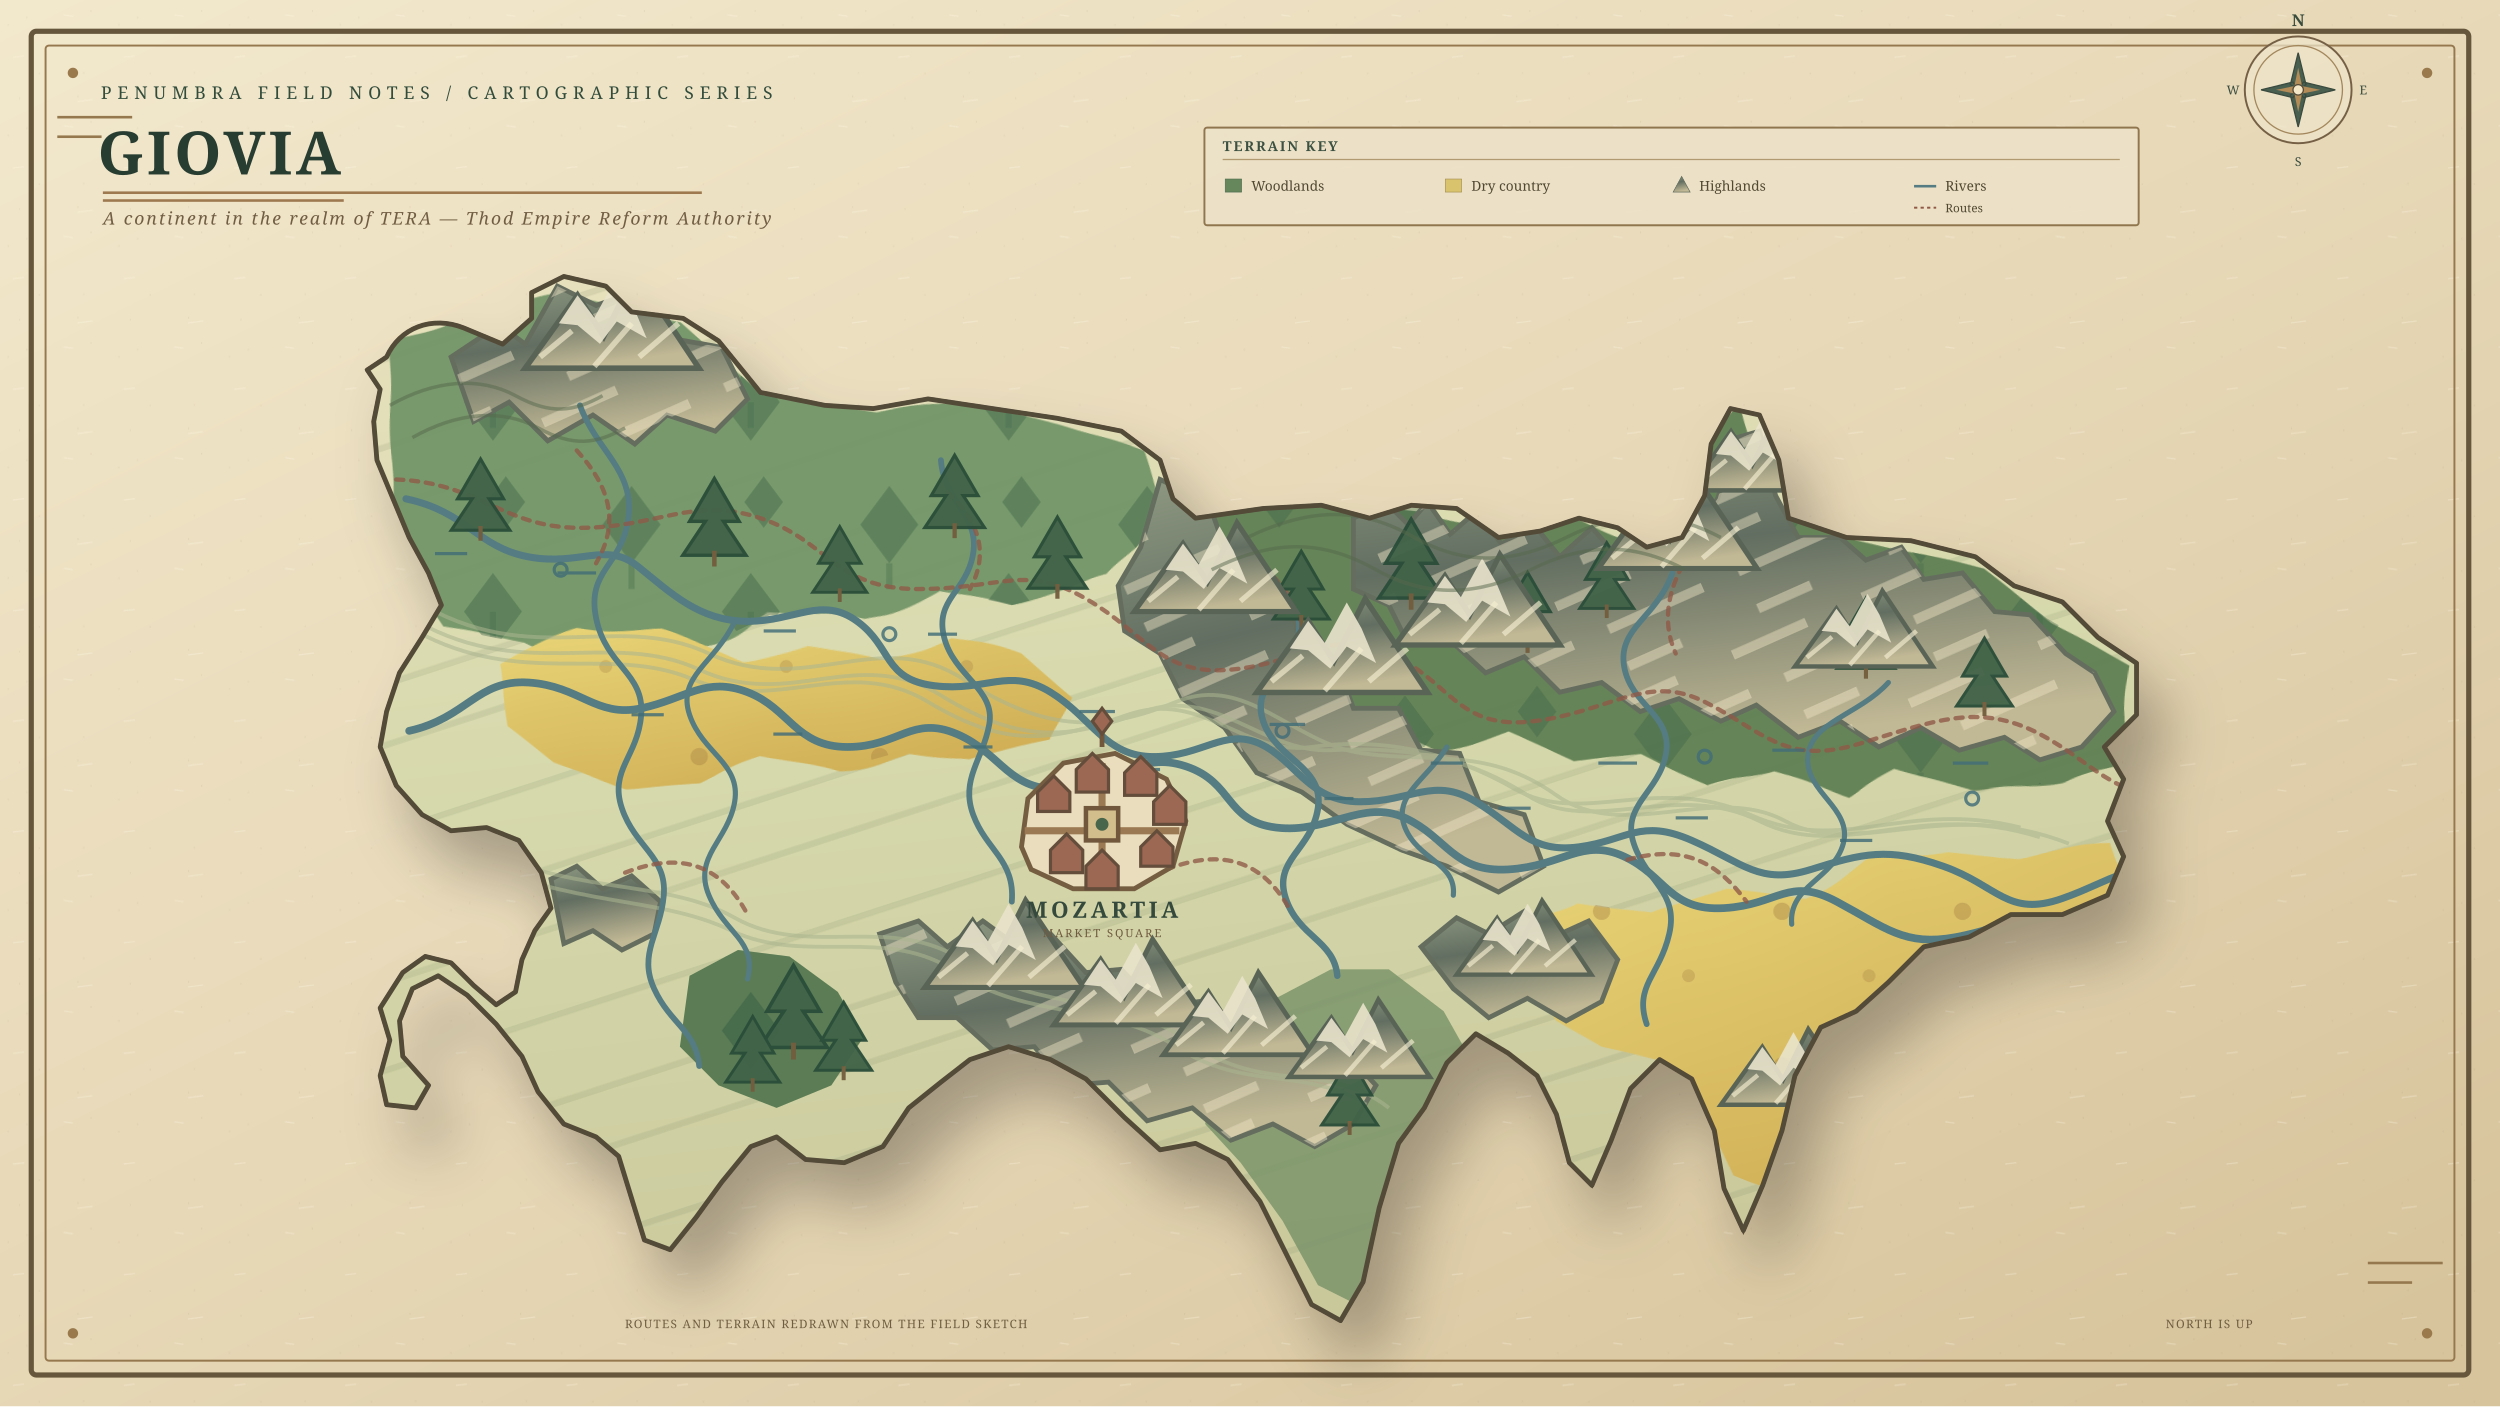
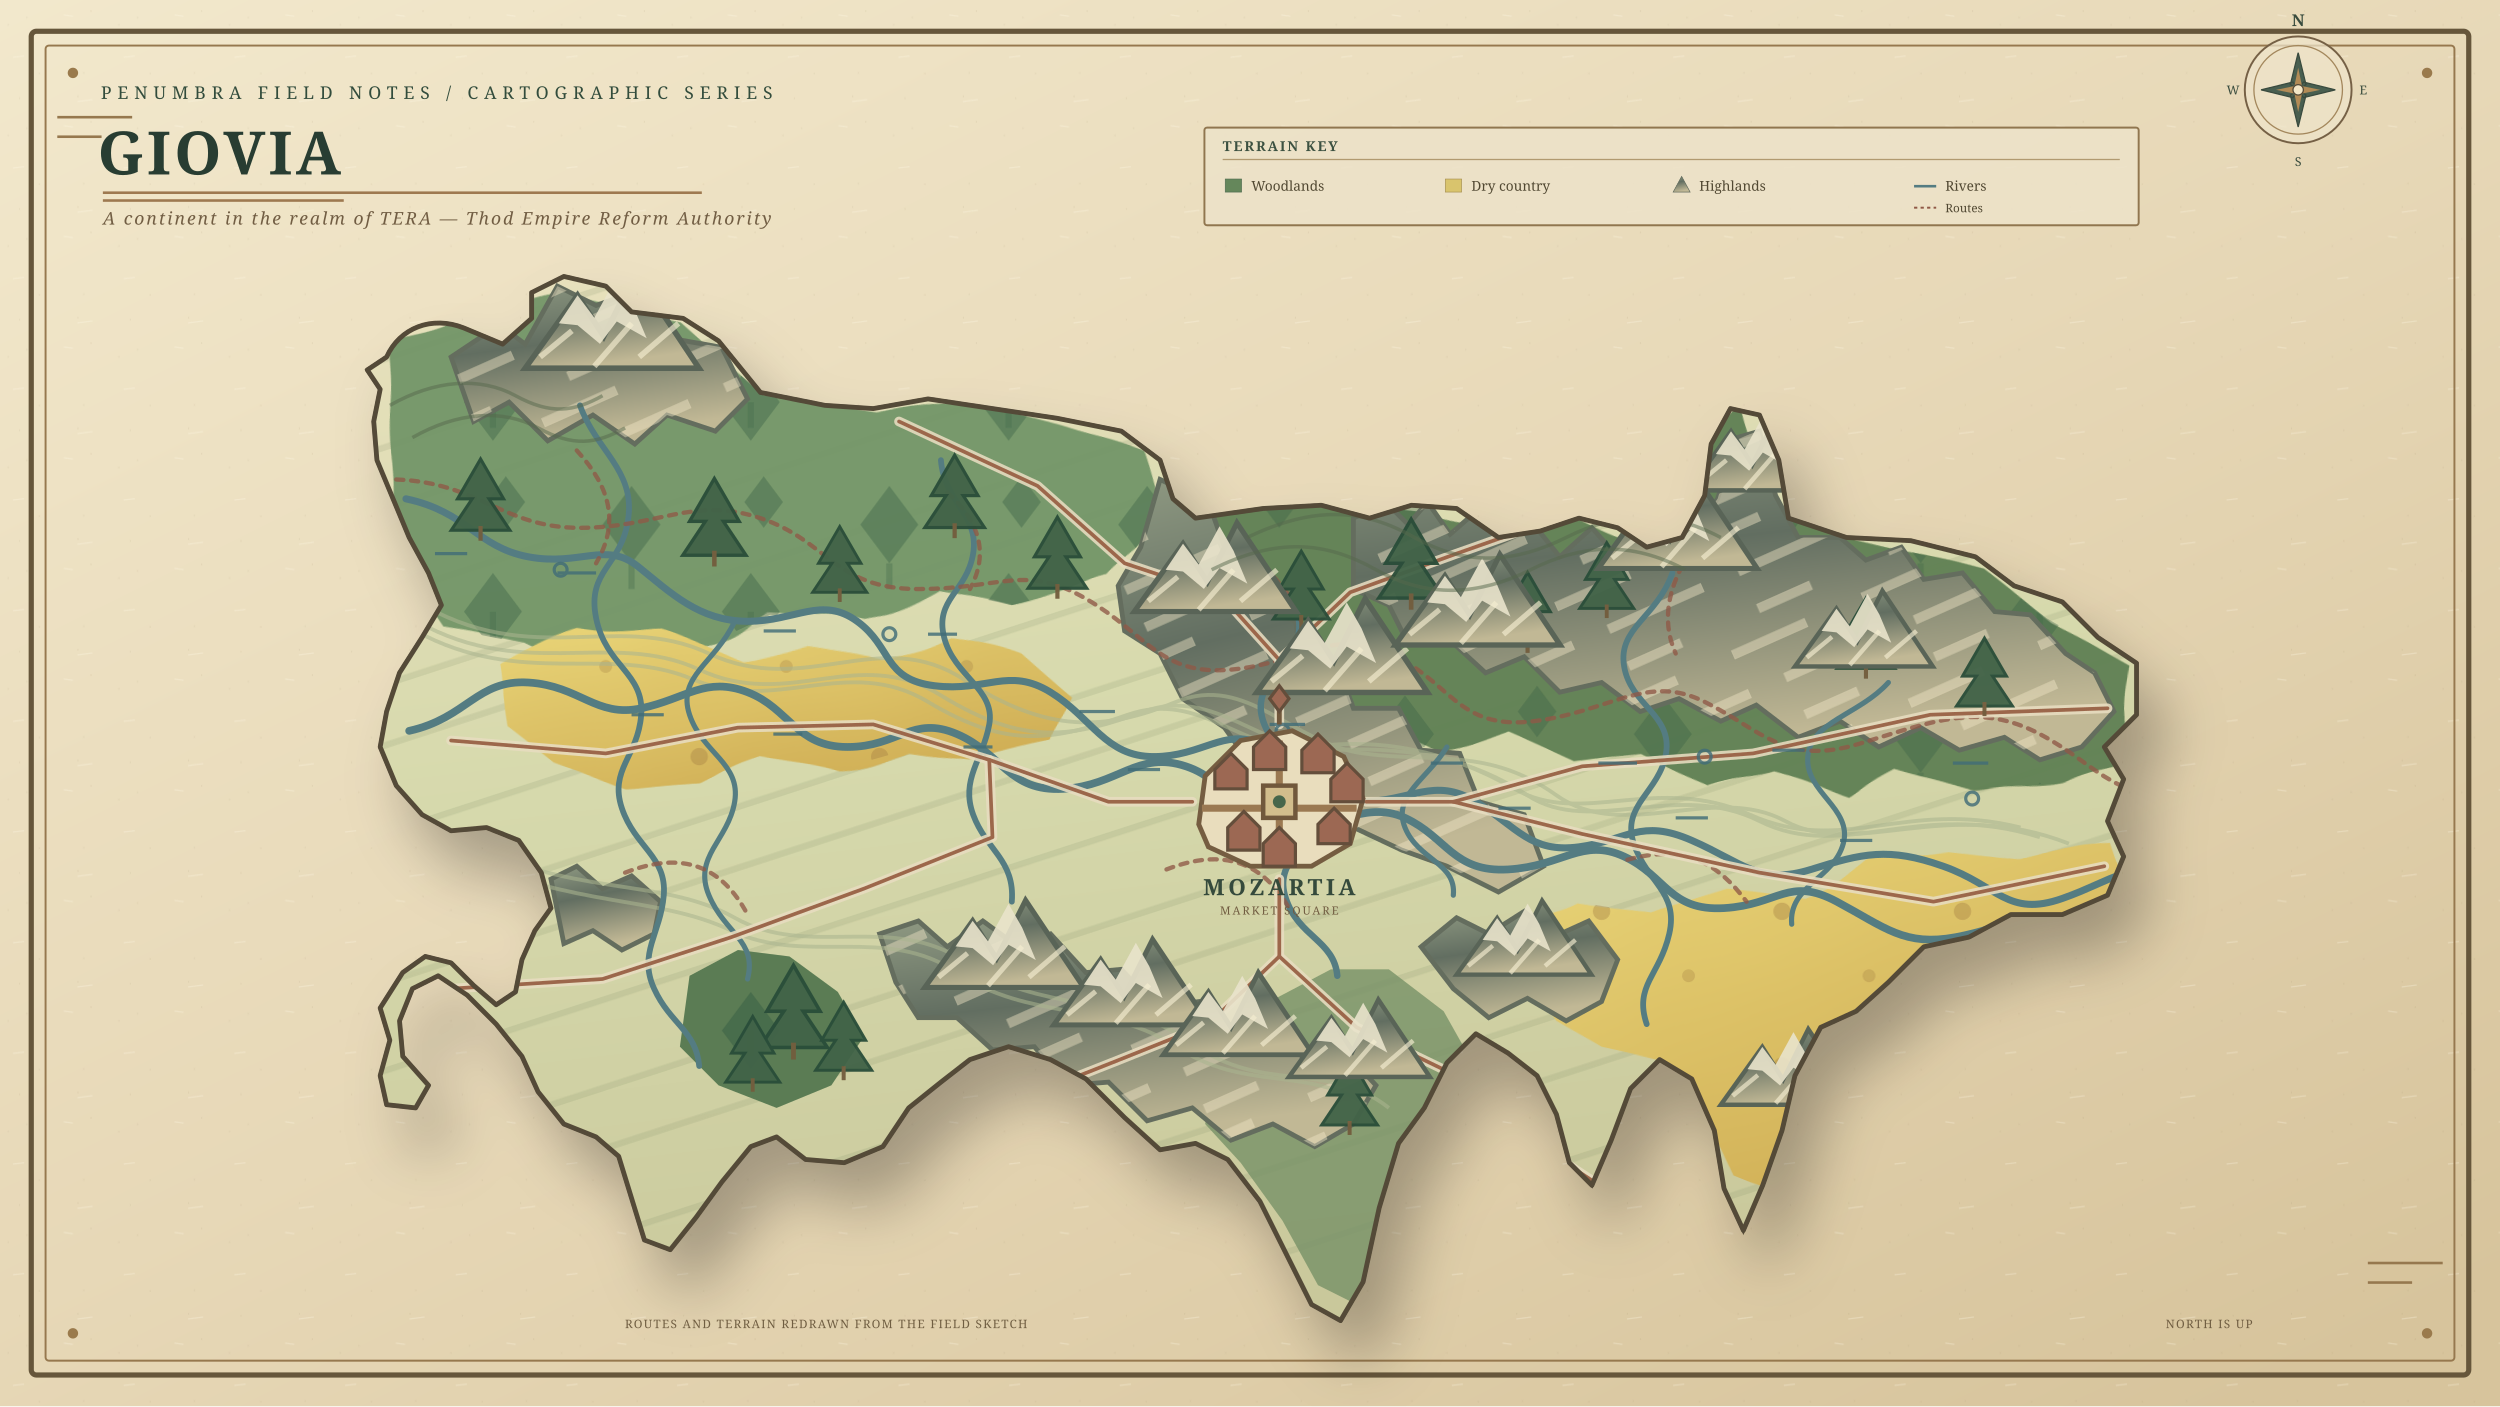
<svg xmlns="http://www.w3.org/2000/svg" width="3840" height="2160" viewBox="0 0 3840 2160">
  <defs>
    <linearGradient id="paper" x2="0.9" y2="1">
      <stop stop-color="#f2e8cc" />
      <stop offset=".52" stop-color="#e7d8b7" />
      <stop offset="1" stop-color="#d7c49c" />
    </linearGradient>
    <linearGradient id="sea" x2=".15" y2="1">
      <stop stop-color="#c5d6ca" />
      <stop offset=".55" stop-color="#afc7c0" />
      <stop offset="1" stop-color="#9ebbb6" />
    </linearGradient>
    <linearGradient id="land" x2=".2" y2="1">
      <stop stop-color="#e8e1bd" />
      <stop offset=".48" stop-color="#d6d9ac" />
      <stop offset="1" stop-color="#c9c89b" />
    </linearGradient>
    <linearGradient id="mountain" x2=".25" y2="1">
      <stop stop-color="#8f9982" />
      <stop offset=".42" stop-color="#626e61" />
      <stop offset="1" stop-color="#c1b895" />
    </linearGradient>
    <linearGradient id="desert" x2=".7" y2="1">
      <stop stop-color="#e9d578" />
      <stop offset="1" stop-color="#cfad54" />
    </linearGradient>
    <pattern id="paper-grain" width="170" height="170" patternUnits="userSpaceOnUse">
      <path d="M12 38h1m47 75h1m78-96h1m-21 131h1M30 151h1m97-39h1m-88-85h1" stroke="#755e3e" stroke-opacity=".15" stroke-width="3" />
      <path d="M20 88l17-2m82 70 23-3M98 23l14 2" stroke="#fff9e9" stroke-opacity=".35" stroke-width="2" />
    </pattern>
    <pattern id="sea-lines" width="180" height="105" patternUnits="userSpaceOnUse">
      <path d="M8 28c21-13 42-13 63 0s42 13 63 0m-94 48c17-10 34-10 51 0s34 10 51 0" fill="none" stroke="#f2f1d8" stroke-opacity=".52" stroke-width="3" />
      <path d="M142 62h26" stroke="#779b94" stroke-opacity=".35" stroke-width="2" />
    </pattern>
    <pattern id="lowland-lines" width="90" height="70" patternUnits="userSpaceOnUse" patternTransform="rotate(-18)">
      <path d="M0 12h90M0 38h90M0 64h90" stroke="#7e8c67" stroke-opacity=".26" stroke-width="2" />
    </pattern>
    <pattern id="desert-dots" width="56" height="48" patternUnits="userSpaceOnUse">
      <circle cx="8" cy="12" r="2.7" fill="#9d773e" opacity=".42" />
      <circle cx="35" cy="32" r="2" fill="#9d773e" opacity=".34" />
    </pattern>
    <pattern id="forest-canopy" width="80" height="65" patternUnits="userSpaceOnUse">
      <path d="M10 19l9-12 9 12-9 12zm37 27 9-12 9 12-9 12zM54 12l6-8 6 8-6 8z" fill="#355c42" opacity=".48" />
      <path d="M19 31v8m37 7v8" stroke="#355c42" stroke-opacity=".35" stroke-width="2" />
    </pattern>
    <pattern id="mountain-hatch" width="44" height="36" patternUnits="userSpaceOnUse" patternTransform="rotate(-24)">
      <path d="M0 5h25m-13 13h32m-31 13h18" stroke="#f0e5c4" stroke-opacity=".56" stroke-width="3" />
    </pattern>
    <filter id="soft-shadow" x="-.2" y="-.2" width="1.4" height="1.5">
      <feGaussianBlur in="SourceAlpha" stdDeviation="9" />
      <feOffset dx="8" dy="13" result="offset" />
      <feComponentTransfer>
        <feFuncA type="linear" slope=".28" />
      </feComponentTransfer>
      <feMerge>
        <feMergeNode />
        <feMergeNode in="SourceGraphic" />
      </feMerge>
    </filter>
    <filter id="watercolor" x="-.1" y="-.1" width="1.2" height="1.2">
      <feTurbulence type="fractalNoise" baseFrequency=".025" numOctaves="2" seed="12" result="noise" />
      <feDisplacementMap in="SourceGraphic" in2="noise" scale="8" />
    </filter>
    <clipPath id="land-clip">
      <path id="land-shape" d="M23 32         C27 23 37 19 47 23 L59 28 68 20 68 12 78 7 91 10 99 18 115 20 126 27         139 43 159 47 174 48 191 45 211 48 231 51 251 55 263 64 267 76 274 82         295 79 313 78 328 82 341 78 355 79 368 88 381 86 393 82 405 85 414 91         425 88 432 75 434 59 440 48 449 50 455 64 458 82 476 88 496 89 516 94         528 103 543 108 554 119 566 127 566 143 556 153 562 163 557 176 562 187         557 199 543 205 527 205 514 212 500 215 489 226 479 235 468 240 460 255         456 272 450 289 444 303 438 290 435 272 428 256 418 250 409 259 403 275         397 289 390 282 386 267 380 255 371 248 361 242 352 251 345 265 337 276         331 296 326 319 319 331 310 326 302 310 294 294 284 281 274 276 263 278         252 268 240 256 229 250 216 246 204 250 195 257 185 265 177 277 165 282         153 281 144 274 136 277 127 288 119 299 111 309 103 306 99 293 95 280         88 274 78 270 70 260 65 249 57 239 48 230 39 224 31 228 27 238 28 249         36 258 32 265 23 264 21 255 24 244 21 234 28 223 35 218 43 220 50 227         57 233 63 229 65 219 69 210 74 203 71 192 64 182 54 178 43 179 34 174         26 165 21 153 23 142 27 130 34 119 40 109 36 99 30 88 25 76 20 64 19 52         21 42 17 36Z" />
    </clipPath>
    <g id="tree">
      <path d="M0 0l11-19 11 19h-7l10 15H-3L7 0z" fill="#416347" stroke="#294d39" stroke-width="1.5" />
      <path d="M11 13v7" stroke="#725c3d" stroke-width="2" />
    </g>
    <g id="peak">
      <path d="M0 37 28-2l14 22 17-34 34 51z" fill="url(#mountain)" stroke="#596457" stroke-width="3" />
      <path d="m18 13 10-15 9 12 12-22 8 14 8 19-16-9-9 12-12-10z" fill="#e9e3cb" opacity=".9" />
      <path d="m8 31 17-14m12 19 20-23m4 18 21-18" fill="none" stroke="#f4eccf" stroke-opacity=".66" stroke-width="3" />
    </g>
  </defs>
  <rect width="3840" height="2160" fill="url(#paper)" />
  <rect width="3840" height="2160" fill="url(#paper-grain)" opacity=".8" />
  <rect x="48" y="48" width="3744" height="2064" rx="8" fill="none" stroke="#66563b" stroke-width="8" />
  <rect x="70" y="70" width="3700" height="2020" rx="5" fill="none" stroke="#96784e" stroke-width="3" />
  <path d="M88 180h115m-115 30h68M3637 1940h115m-115 30h68" stroke="#96784e" stroke-width="4" />
  <text x="155" y="152" fill="#324c3c" font-family="Georgia,serif" font-size="27" letter-spacing="9">PENUMBRA FIELD NOTES  /  CARTOGRAPHIC SERIES</text>
  <text x="150" y="268" fill="#283d32" font-family="Georgia,serif" font-size="92" font-weight="bold" letter-spacing="5">GIOVIA</text>
  <path d="M158 296h920m-920 12h370" stroke="#9e7950" stroke-width="4" />
  <text x="158" y="345" fill="#715d43" font-family="Georgia,serif" font-size="27" font-style="italic" letter-spacing="3">A continent in the realm of TERA — Thod Empire Reform Authority</text>
  <g transform="translate(480 390) scale(4.95)">
    <path d="M23 32       C27 23 37 19 47 23 L59 28 68 20 68 12 78 7 91 10 99 18 115 20 126 27       139 43 159 47 174 48 191 45 211 48 231 51 251 55 263 64 267 76 274 82       295 79 313 78 328 82 341 78 355 79 368 88 381 86 393 82 405 85 414 91       425 88 432 75 434 59 440 48 449 50 455 64 458 82 476 88 496 89 516 94       528 103 543 108 554 119 566 127 566 143 556 153 562 163 557 176 562 187       557 199 543 205 527 205 514 212 500 215 489 226 479 235 468 240 460 255       456 272 450 289 444 303 438 290 435 272 428 256 418 250 409 259 403 275       397 289 390 282 386 267 380 255 371 248 361 242 352 251 345 265 337 276       331 296 326 319 319 331 310 326 302 310 294 294 284 281 274 276 263 278       252 268 240 256 229 250 216 246 204 250 195 257 185 265 177 277 165 282       153 281 144 274 136 277 127 288 119 299 111 309 103 306 99 293 95 280       88 274 78 270 70 260 65 249 57 239 48 230 39 224 31 228 27 238 28 249       36 258 32 265 23 264 21 255 24 244 21 234 28 223 35 218 43 220 50 227       57 233 63 229 65 219 69 210 74 203 71 192 64 182 54 178 43 179 34 174       26 165 21 153 23 142 27 130 34 119 40 109 36 99 30 88 25 76 20 64 19 52       21 42 17 36Z" fill="url(#sea)" stroke="#574b37" stroke-width="1.2" filter="url(#soft-shadow)" />
    <path d="M12 40h585v310H12z" fill="url(#sea-lines)" clip-path="url(#land-clip)" opacity=".92" />
    <g clip-path="url(#land-clip)">
      <path d="M12 4h575v345H12z" fill="url(#land)" />
      <path d="M12 4h575v345H12z" fill="url(#lowland-lines)" opacity=".62" />
      <path d="M23 26 76 12 113 20 140 44 175 49 204 45 231 52 257 60 264 80 248 101 217 109 194 104 172 114 142 112 117 124 89 132 66 121 41 116 25 91Z" fill="#729567" opacity=".94" filter="url(#watercolor)" />
      <path d="M23 26 76 12 113 20 140 44 175 49 204 45 231 52 257 60 264 80 248 101 217 109 194 104 172 114 142 112 117 124 89 132 66 121 41 116 25 91Z" fill="url(#forest-canopy)" opacity=".76" />
      <path d="M278 81 308 77 342 78 368 87 392 82 412 91 426 87 432 64 444 48 454 77 478 88 494 92 519 98 538 113 564 128 562 158 543 164 515 166 491 160 476 168 453 160 433 165 411 154 391 157 370 147 350 155 331 148 311 141 292 128 276 111 269 94Z" fill="#628255" opacity=".97" filter="url(#watercolor)" />
      <path d="M278 81 308 77 342 78 368 87 392 82 412 91 426 87 432 64 444 48 454 77 478 88 494 92 519 98 538 113 564 128 562 158 543 164 515 166 491 160 476 168 453 160 433 165 411 154 391 157 370 147 350 155 331 148 311 141 292 128 276 111 269 94Z" fill="url(#forest-canopy)" opacity=".68" />
      <path d="M58 127 82 116 109 117 132 125 153 121 176 125 198 119 220 124 234 136 229 151 204 157 184 154 163 160 140 157 121 165 96 165 75 158 61 147Z" fill="url(#desert)" filter="url(#watercolor)" />
      <path d="M58 127 82 116 109 117 132 125 153 121 176 125 198 119 220 124 234 136 229 151 204 157 184 154 163 160 140 157 121 165 96 165 75 158 61 147Z" fill="url(#desert-dots)" opacity=".8" />
      <path d="M367 212 392 201 416 205 439 197 462 199 483 187 507 185 530 188 559 184 570 213 550 226 524 234 501 240 480 252 467 272 456 292 441 286 431 265 418 250 400 246 385 237Z" fill="url(#desert)" filter="url(#watercolor)" />
      <path d="M367 212 392 201 416 205 439 197 462 199 483 187 507 185 530 188 559 184 570 213 550 226 524 234 501 240 480 252 467 272 456 292 441 286 431 265 418 250 400 246 385 237Z" fill="url(#desert-dots)" opacity=".82" />
      <path d="M297 232 316 222 334 222 351 235 360 251 351 268 340 280 333 304 326 327 312 320 301 300 288 282 277 270 280 251Z" fill="#779166" opacity=".8" />
      <path d="M117 224 132 216 148 218 163 229 171 243 161 258 144 265 126 258 114 246Z" fill="#5b7c54" />
      <path d="M117 224 132 216 148 218 163 229 171 243 161 258 144 265 126 258 114 246Z" fill="url(#forest-canopy)" />
      <g fill="url(#mountain)" stroke="#646d5e" stroke-width="1.5">
        <path d="M43 32 58 22 66 28 76 10 88 16 99 12 110 26 127 29 135 45 125 55 110 50 100 59 87 50 73 58 61 46 50 52Z" />
        <path d="M263 70 278 77 283 91 292 97 294 110 305 114 307 126 318 127 323 141 337 141 344 154 356 155 362 170 376 174 382 190 368 198 352 190 338 185 321 177 307 167 293 161 283 147 270 138 263 124 252 117 250 103 257 91Z" />
        <path d="M323 82 333 77 340 84 346 77 353 87 361 80 369 90 379 84 387 94 397 85 405 94 415 87 423 95 430 84 436 76 442 57 449 55 454 75 461 88 474 88 482 95 493 91 500 101 512 99 522 111 533 112 544 124 553 130 559 142 549 153 536 157 525 150 511 154 499 147 486 153 474 145 461 150 448 140 437 145 424 138 412 142 400 133 387 136 376 125 364 130 352 119 340 121 334 109 323 104Z" />
        <path d="M176 211 188 207 197 215 208 207 219 215 229 211 240 223 251 222 262 234 275 232 284 242 298 239 307 249 319 246 330 258 323 270 311 277 298 270 285 275 273 265 259 269 247 257 234 258 224 246 211 247 200 237 188 237 181 226Z" />
        <path d="M344 215 355 206 365 211 376 204 385 212 396 207 405 219 400 232 389 238 377 231 365 237 354 228Z" />
        <path d="M74 194 82 190 90 197 99 193 108 201 106 211 96 216 87 210 78 214Z" />
      </g>
      <g fill="url(#mountain-hatch)" opacity=".8">
        <path d="M43 32 58 22 66 28 76 10 88 16 99 12 110 26 127 29 135 45 125 55 110 50 100 59 87 50 73 58 61 46 50 52Z" />
        <path d="M263 70 278 77 283 91 292 97 294 110 305 114 307 126 318 127 323 141 337 141 344 154 356 155 362 170 376 174 382 190 368 198 352 190 338 185 321 177 307 167 293 161 283 147 270 138 263 124 252 117 250 103 257 91Z" />
        <path d="M323 82 333 77 340 84 346 77 353 87 361 80 369 90 379 84 387 94 397 85 405 94 415 87 423 95 430 84 436 76 442 57 449 55 454 75 461 88 474 88 482 95 493 91 500 101 512 99 522 111 533 112 544 124 553 130 559 142 549 153 536 157 525 150 511 154 499 147 486 153 474 145 461 150 448 140 437 145 424 138 412 142 400 133 387 136 376 125 364 130 352 119 340 121 334 109 323 104Z" />
        <path d="M176 211 188 207 197 215 208 207 219 215 229 211 240 223 251 222 262 234 275 232 284 242 298 239 307 249 319 246 330 258 323 270 311 277 298 270 285 275 273 265 259 269 247 257 234 258 224 246 211 247 200 237 188 237 181 226Z" />
      </g>
      <g fill="none" stroke="#a9b48e" stroke-width="1.2" opacity=".56">
        <path d="M28 105c38 26 65 5 95 19s53-9 79 8 44 16 66 7 36 13 58 16 39-2 60 13 49-4 71 8 50-8 88 7" />
        <path d="M29 112c35 22 63 4 91 17s49-8 75 8 41 13 63 5 37 13 58 12 41 1 61 14 46-5 72 8 49-7 87 5" />
        <path d="M32 117c33 18 60 4 86 15s48-8 73 7 39 12 62 4 36 13 57 10 42 1 63 13 44-5 73 8 48-5 84 4" />
        <path d="M45 181c34 19 63 12 86 25s49-2 72 14 48 9 70 25 42 5 61 20" />
        <path d="M47 187c34 16 60 12 83 23s48-2 70 13 47 9 68 23 40 6 59 18" />
      </g>
      <g fill="none" stroke="#547c82" stroke-linecap="round" stroke-linejoin="round">
        <path d="M29 76c19 4 22 15 38 18s24-5 34 3 19 17 34 17 23-8 34 0 8 18 24 20 23-6 36 2 17 20 32 20 22-9 33-4 15 18 31 18 23-8 36 0 17 16 32 14 19-9 35-2 21 14 37 9 24-7 41-1 20 16 37 10 20-12 37-6 25 16 44 12 29-8 48-7" stroke-width="2.2" />
        <path d="M30 148c18-4 21-16 37-15s21 11 35 8 20-10 33-5 15 17 31 17 20-10 34-4 16 18 33 17 23-12 38-7 12 17 28 19 27-9 40-3 15 17 32 16 23-10 36-4 14 17 31 16 20-10 35-2 21 14 37 11 22-9 39-4 21 16 41 11 26-9 45-6" stroke-width="2.4" />
        <path d="M83 47c5 14 17 20 15 35s-13 16-10 31 15 17 14 30-10 17-6 29 14 15 13 27-8 18-3 29 13 13 14 24" stroke-width="1.8" />
        <path d="M195 64c1 13 12 17 10 29s-12 14-9 26 16 16 14 27-9 17-5 28 13 14 12 27" stroke-width="1.8" />
        <path d="M288 91c9 12 20 16 18 27s-15 15-11 27 19 14 17 27-14 16-10 28 15 13 16 24" stroke-width="2" />
        <path d="M422 99c-5 14-17 17-15 29s15 15 13 27-14 16-10 28 14 15 11 28-11 16-7 28" stroke-width="1.8" />
        <path d="M489 133c-9 10-24 12-25 23s14 16 11 27-17 13-16 25" stroke-width="1.6" />
        <path d="M131 114c-6 13-18 17-14 29s16 15 14 27-13 17-8 29 15 14 12 26" stroke-width="1.6" />
        <path d="M352 153c-6 10-17 15-13 25s16 11 15 21" stroke-width="1.6" />
      </g>
      <g fill="none" stroke="#8f5946" stroke-width="1.35" stroke-dasharray="2.2 2.4" opacity=".78" stroke-linecap="round">
        <path d="M26 70c26 1 33 15 57 15s35-10 56-3 23 22 49 22 33-8 52 3 23 24 45 22 30-13 49-5 21 24 45 21 35-15 53-6 25 20 48 13 37-13 56-3 24 23 51 18" />
        <path d="M82 61c11 12 13 23 6 35m109-22c10 9 13 19 7 30m91-7c11 10 15 20 11 31m124-39c-9 12-12 24-7 35m-326 68c18-7 30-2 38 13m130-14c18-7 30-2 38 12m105-15c18-5 28 1 37 13" />
      </g>
+       <g fill="none" stroke-linecap="round" stroke-linejoin="round">
+         <g stroke="#e8dcc0" stroke-opacity=".88" stroke-width="3">
+           <path d="M300 146 300 126 282 106 252 96 225 72 182 52" />
+           <path d="M300 126 322 105 355 93 389 81 426 59" />
+           <path d="M327 170 354 170 394 159 447 155 502 143 557 141" />
+           <path d="M354 170 394 180 449 192 503 201 556 190" />
+           <path d="M300 194 300 218 278 239 248 251 215 264 180 281" />
+           <path d="M300 218 324 240 357 256 384 279 410 296 435 302" />
+           <path d="M273 170 247 170 210 157 174 146 132 147 91 155 43 151" />
+           <path d="M210 157 211 181 171 197 130 212 90 225 43 228" />
+         </g>
+         <g stroke="#9c674b" stroke-width="1.15">
+           <path d="M300 146 300 126 282 106 252 96 225 72 182 52" />
+           <path d="M300 126 322 105 355 93 389 81 426 59" />
+           <path d="M327 170 354 170 394 159 447 155 502 143 557 141" />
+           <path d="M354 170 394 180 449 192 503 201 556 190" />
+           <path d="M300 194 300 218 278 239 248 251 215 264 180 281" />
+           <path d="M300 218 324 240 357 256 384 279 410 296 435 302" />
+           <path d="M273 170 247 170 210 157 174 146 132 147 91 155 43 151" />
+           <path d="M210 157 211 181 171 197 130 212 90 225 43 228" />
+         </g>
+       </g>
      <g fill="none" stroke="#416c77" stroke-width="1" opacity=".82">
        <path d="M38 93h10m28 6h12m52 18h10m41 1h9m38 24h11m48 4h11m39 12h10m42 0h12m42-4h10m46 4h11m44 5h10M99 143h10m34 6h9m50 4h9m42 7h10m51 9h9m45 3h10m45 3h10m41 7h10" />
        <circle cx="77" cy="98" r="2" />
        <circle cx="179" cy="118" r="2" />
        <circle cx="301" cy="148" r="2" />
        <circle cx="432" cy="156" r="2" />
        <circle cx="515" cy="169" r="2" />
      </g>
      <g opacity=".95">
        <use href="#tree" transform="translate(45 76) scale(.65)" />
        <use href="#tree" transform="translate(117 83) scale(.7)" />
        <use href="#tree" transform="translate(157 96) scale(.6)" />
        <use href="#tree" transform="translate(192 75) scale(.66)" />
        <use href="#tree" transform="translate(224 94) scale(.65)" />
        <use href="#tree" transform="translate(300 104) scale(.62)" />
        <use href="#tree" transform="translate(333 96) scale(.72)" />
        <use href="#tree" transform="translate(370 111) scale(.64)" />
        <use href="#tree" transform="translate(395 101) scale(.6)" />
        <use href="#tree" transform="translate(475 119) scale(.64)" />
        <use href="#tree" transform="translate(512 131) scale(.62)" />
        <use href="#tree" transform="translate(141 235) scale(.75)" />
        <use href="#tree" transform="translate(158 244) scale(.62)" />
        <use href="#tree" transform="translate(130 248) scale(.6)" />
        <use href="#tree" transform="translate(315 261) scale(.62)" />
      </g>
      <g>
        <use href="#peak" transform="translate(66 14) scale(.58)" />
        <use href="#peak" transform="translate(255 91) scale(.54)" />
        <use href="#peak" transform="translate(293 115) scale(.57)" />
        <use href="#peak" transform="translate(336 101) scale(.55)" />
        <use href="#peak" transform="translate(399 78) scale(.53)" />
        <use href="#peak" transform="translate(427 56) scale(.47)" />
        <use href="#peak" transform="translate(460 111) scale(.46)" />
        <use href="#peak" transform="translate(190 208) scale(.53)" />
        <use href="#peak" transform="translate(230 220) scale(.52)" />
        <use href="#peak" transform="translate(264 230) scale(.5)" />
        <use href="#peak" transform="translate(303 238) scale(.47)" />
        <use href="#peak" transform="translate(355 207) scale(.45)" />
        <use href="#peak" transform="translate(437 247) scale(.46)" />
      </g>
      <g fill="none" stroke="#56694d" stroke-opacity=".5" stroke-width="1.1">
        <path d="M24 47c14-8 28-9 39-3s18 5 27 0m-59 13c14-8 28-9 39-3s18 5 27 0M290 88c21-10 36-9 52 0s31 8 47 0 31-9 48 0m-158 10c20-10 35-9 51 0s32 8 48 0 31-9 48 0" />
      </g>
-       <g transform="translate(245 177)" text-anchor="middle">
+       <g transform="translate(300 170)" text-anchor="middle">
        <path d="M-25 7-23-8-12-19 4-22 20-14 26-1 22 13 10 20-9 20-22 14Z" fill="#e9ddbd" stroke="#755d41" stroke-width="1.5" />
        <path d="M-24 2h48M0-19v38" fill="none" stroke="#9b7952" stroke-width="2.2" />
        <g fill="#9c6853" stroke="#644e3b" stroke-width="1">
          <path d="m-20-10 5-5 5 5v6h-10z" />
          <path d="m-8-17 5-5 5 5v7h-10z" />
          <path d="m7-16 5-5 5 5v7H7z" />
          <path d="m16-7 5-5 5 5v7H16z" />
          <path d="m12 7 5-5 5 5v6H12z" />
          <path d="m-16 8 5-5 5 5v7h-10z" />
          <path d="m-5 13 5-5 5 5v7h-10z" />
        </g>
        <rect x="-5" y="-5" width="10" height="10" fill="#d2bd8c" stroke="#71583c" stroke-width="1.4" />
        <circle r="2" fill="#47664b" />
        <path d="M0-24v-8" stroke="#71583c" stroke-width="1.5" />
        <path d="m0-36 3 4-3 4-3-4z" fill="#9c6853" stroke="#644e3b" stroke-width="1" />
        <text y="29" fill="#354a3c" font-family="Georgia,serif" font-size="7" font-weight="bold" letter-spacing="1.1">MOZARTIA</text>
        <text y="35" fill="#705b40" font-family="Georgia,serif" font-size="3.5" letter-spacing=".6">MARKET SQUARE</text>
      </g>
    </g>
    <path d="M23 32       C27 23 37 19 47 23 L59 28 68 20 68 12 78 7 91 10 99 18 115 20 126 27       139 43 159 47 174 48 191 45 211 48 231 51 251 55 263 64 267 76 274 82       295 79 313 78 328 82 341 78 355 79 368 88 381 86 393 82 405 85 414 91       425 88 432 75 434 59 440 48 449 50 455 64 458 82 476 88 496 89 516 94       528 103 543 108 554 119 566 127 566 143 556 153 562 163 557 176 562 187       557 199 543 205 527 205 514 212 500 215 489 226 479 235 468 240 460 255       456 272 450 289 444 303 438 290 435 272 428 256 418 250 409 259 403 275       397 289 390 282 386 267 380 255 371 248 361 242 352 251 345 265 337 276       331 296 326 319 319 331 310 326 302 310 294 294 284 281 274 276 263 278       252 268 240 256 229 250 216 246 204 250 195 257 185 265 177 277 165 282       153 281 144 274 136 277 127 288 119 299 111 309 103 306 99 293 95 280       88 274 78 270 70 260 65 249 57 239 48 230 39 224 31 228 27 238 28 249       36 258 32 265 23 264 21 255 24 244 21 234 28 223 35 218 43 220 50 227       57 233 63 229 65 219 69 210 74 203 71 192 64 182 54 178 43 179 34 174       26 165 21 153 23 142 27 130 34 119 40 109 36 99 30 88 25 76 20 64 19 52       21 42 17 36Z" fill="none" stroke="#544a38" stroke-width="1.5" stroke-linejoin="round" />
  </g>
  <g transform="translate(3530 138)">
    <circle r="82" fill="#eee5ca" fill-opacity=".72" stroke="#756045" stroke-width="3" />
    <circle r="68" fill="none" stroke="#a3875c" stroke-width="2" />
    <path d="M0-57 12-8 0 0-12-8zM0 57-12 8 0 0 12 8zM-57 0-8-12 0 0-8 12zM57 0 8 12 0 0 8-12z" fill="#495f50" stroke="#394a3e" stroke-width="2" />
    <path d="m0-34 7 34-7 34-7-34zM-34 0l34-7 34 7-34 7z" fill="#b28b56" />
    <circle r="8" fill="#f3e7c7" stroke="#544a38" stroke-width="2" />
    <text x="0" y="-98" text-anchor="middle" fill="#384b3d" font-family="Georgia,serif" font-size="25" font-weight="bold">N</text>
    <text x="0" y="117" text-anchor="middle" fill="#384b3d" font-family="Georgia,serif" font-size="19">S</text>
    <text x="-100" y="7" text-anchor="middle" fill="#384b3d" font-family="Georgia,serif" font-size="19">W</text>
    <text x="100" y="7" text-anchor="middle" fill="#384b3d" font-family="Georgia,serif" font-size="19">E</text>
  </g>
  <g transform="translate(1850 196)">
    <rect x="0" y="0" width="1435" height="150" rx="4" fill="#ede3c9" fill-opacity=".86" stroke="#90764f" stroke-width="3" />
    <text x="28" y="36" fill="#3c5141" font-family="Georgia,serif" font-size="21" font-weight="bold" letter-spacing="3">TERRAIN KEY</text>
    <path d="M28 49h1378" stroke="#b19a70" stroke-width="2" />
    <rect x="32" y="79" width="25" height="20" fill="#65875b" stroke="#4b684d" />
    <text x="72" y="97" fill="#514832" font-family="Georgia,serif" font-size="21">Woodlands</text>
    <rect x="370" y="79" width="25" height="20" fill="#d9c46d" stroke="#a58d4e" />
    <text x="410" y="97" fill="#514832" font-family="Georgia,serif" font-size="21">Dry country</text>
    <path d="M720 99 733 75l13 24z" fill="url(#mountain)" stroke="#596457" />
    <text x="760" y="97" fill="#514832" font-family="Georgia,serif" font-size="21">Highlands</text>
    <path d="M1090 90h34" fill="none" stroke="#547c82" stroke-width="4" />
    <text x="1138" y="97" fill="#514832" font-family="Georgia,serif" font-size="21">Rivers</text>
    <path d="M1090 123h34" fill="none" stroke="#8f5946" stroke-width="3" stroke-dasharray="5 5" />
    <text x="1138" y="130" fill="#514832" font-family="Georgia,serif" font-size="18">Routes</text>
  </g>
  <g fill="#705e42" font-family="Georgia,serif" font-size="18" letter-spacing="2">
    <text x="960" y="2040">ROUTES AND TERRAIN REDRAWN FROM THE FIELD SKETCH</text>
    <text x="3460" y="2040" text-anchor="end">NORTH IS UP</text>
  </g>
  <g fill="#9a7a4c">
    <circle cx="112" cy="112" r="8" />
    <circle cx="3728" cy="112" r="8" />
    <circle cx="112" cy="2048" r="8" />
    <circle cx="3728" cy="2048" r="8" />
  </g>
</svg>
